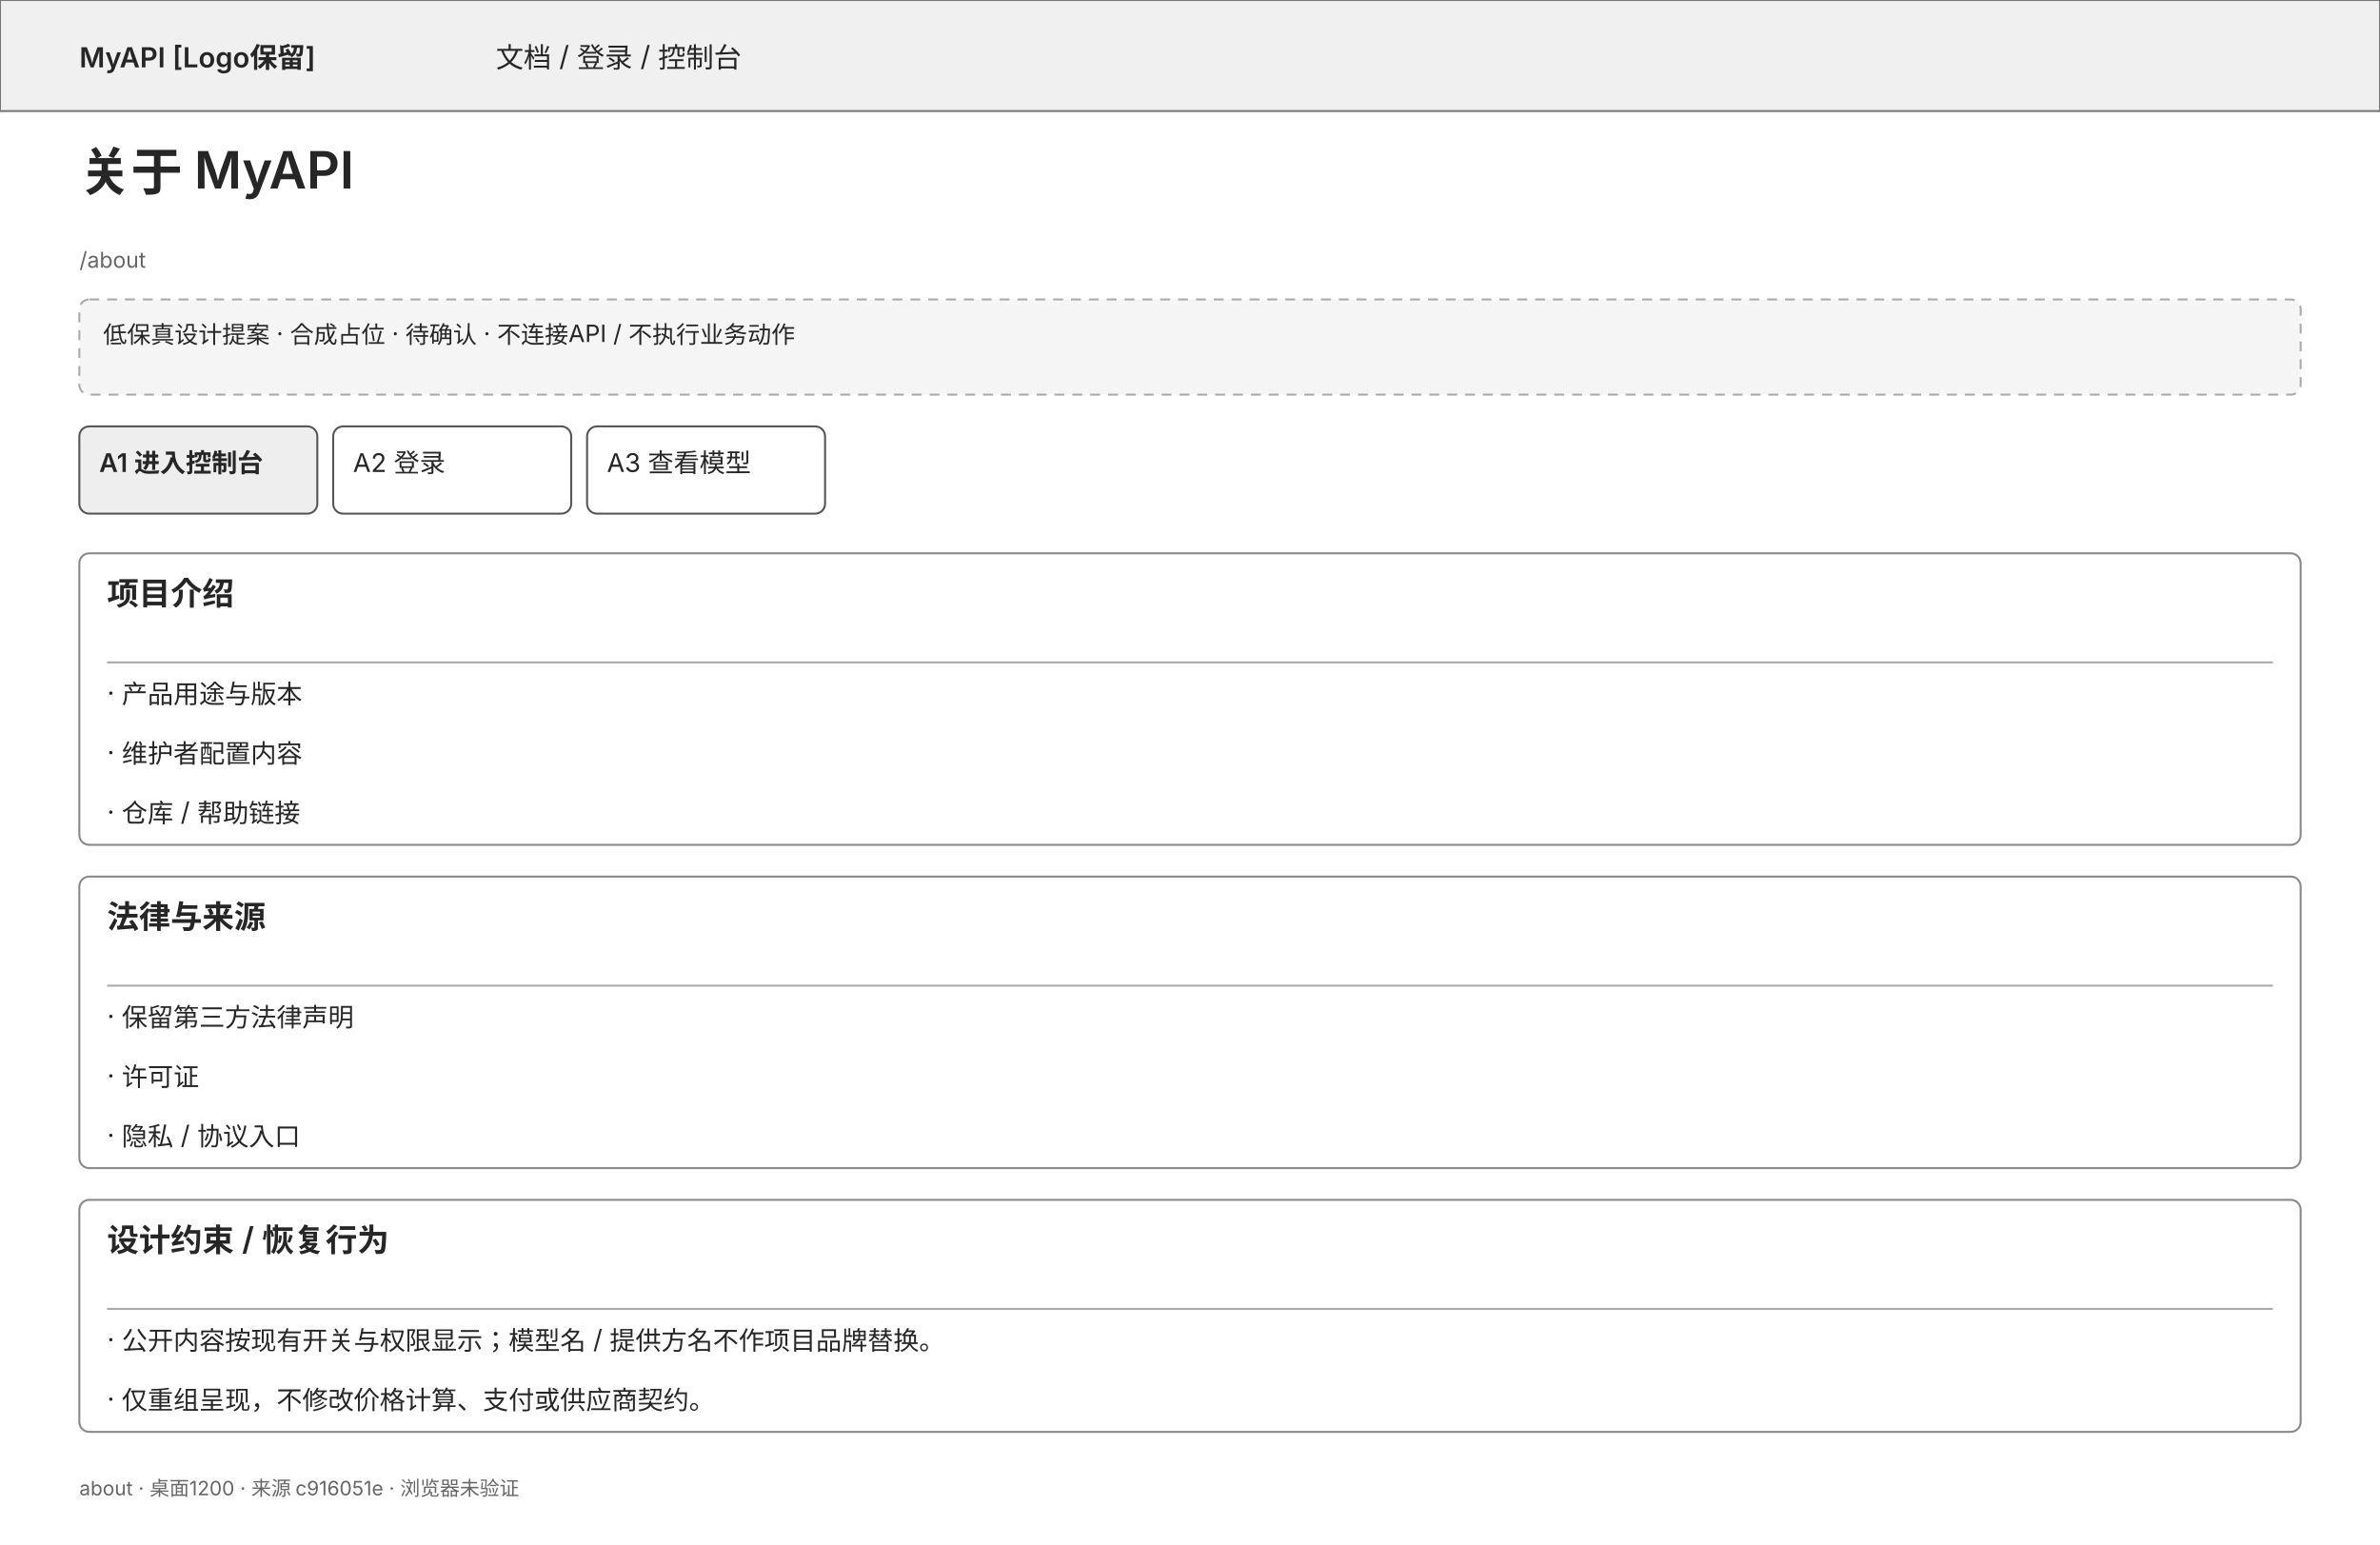
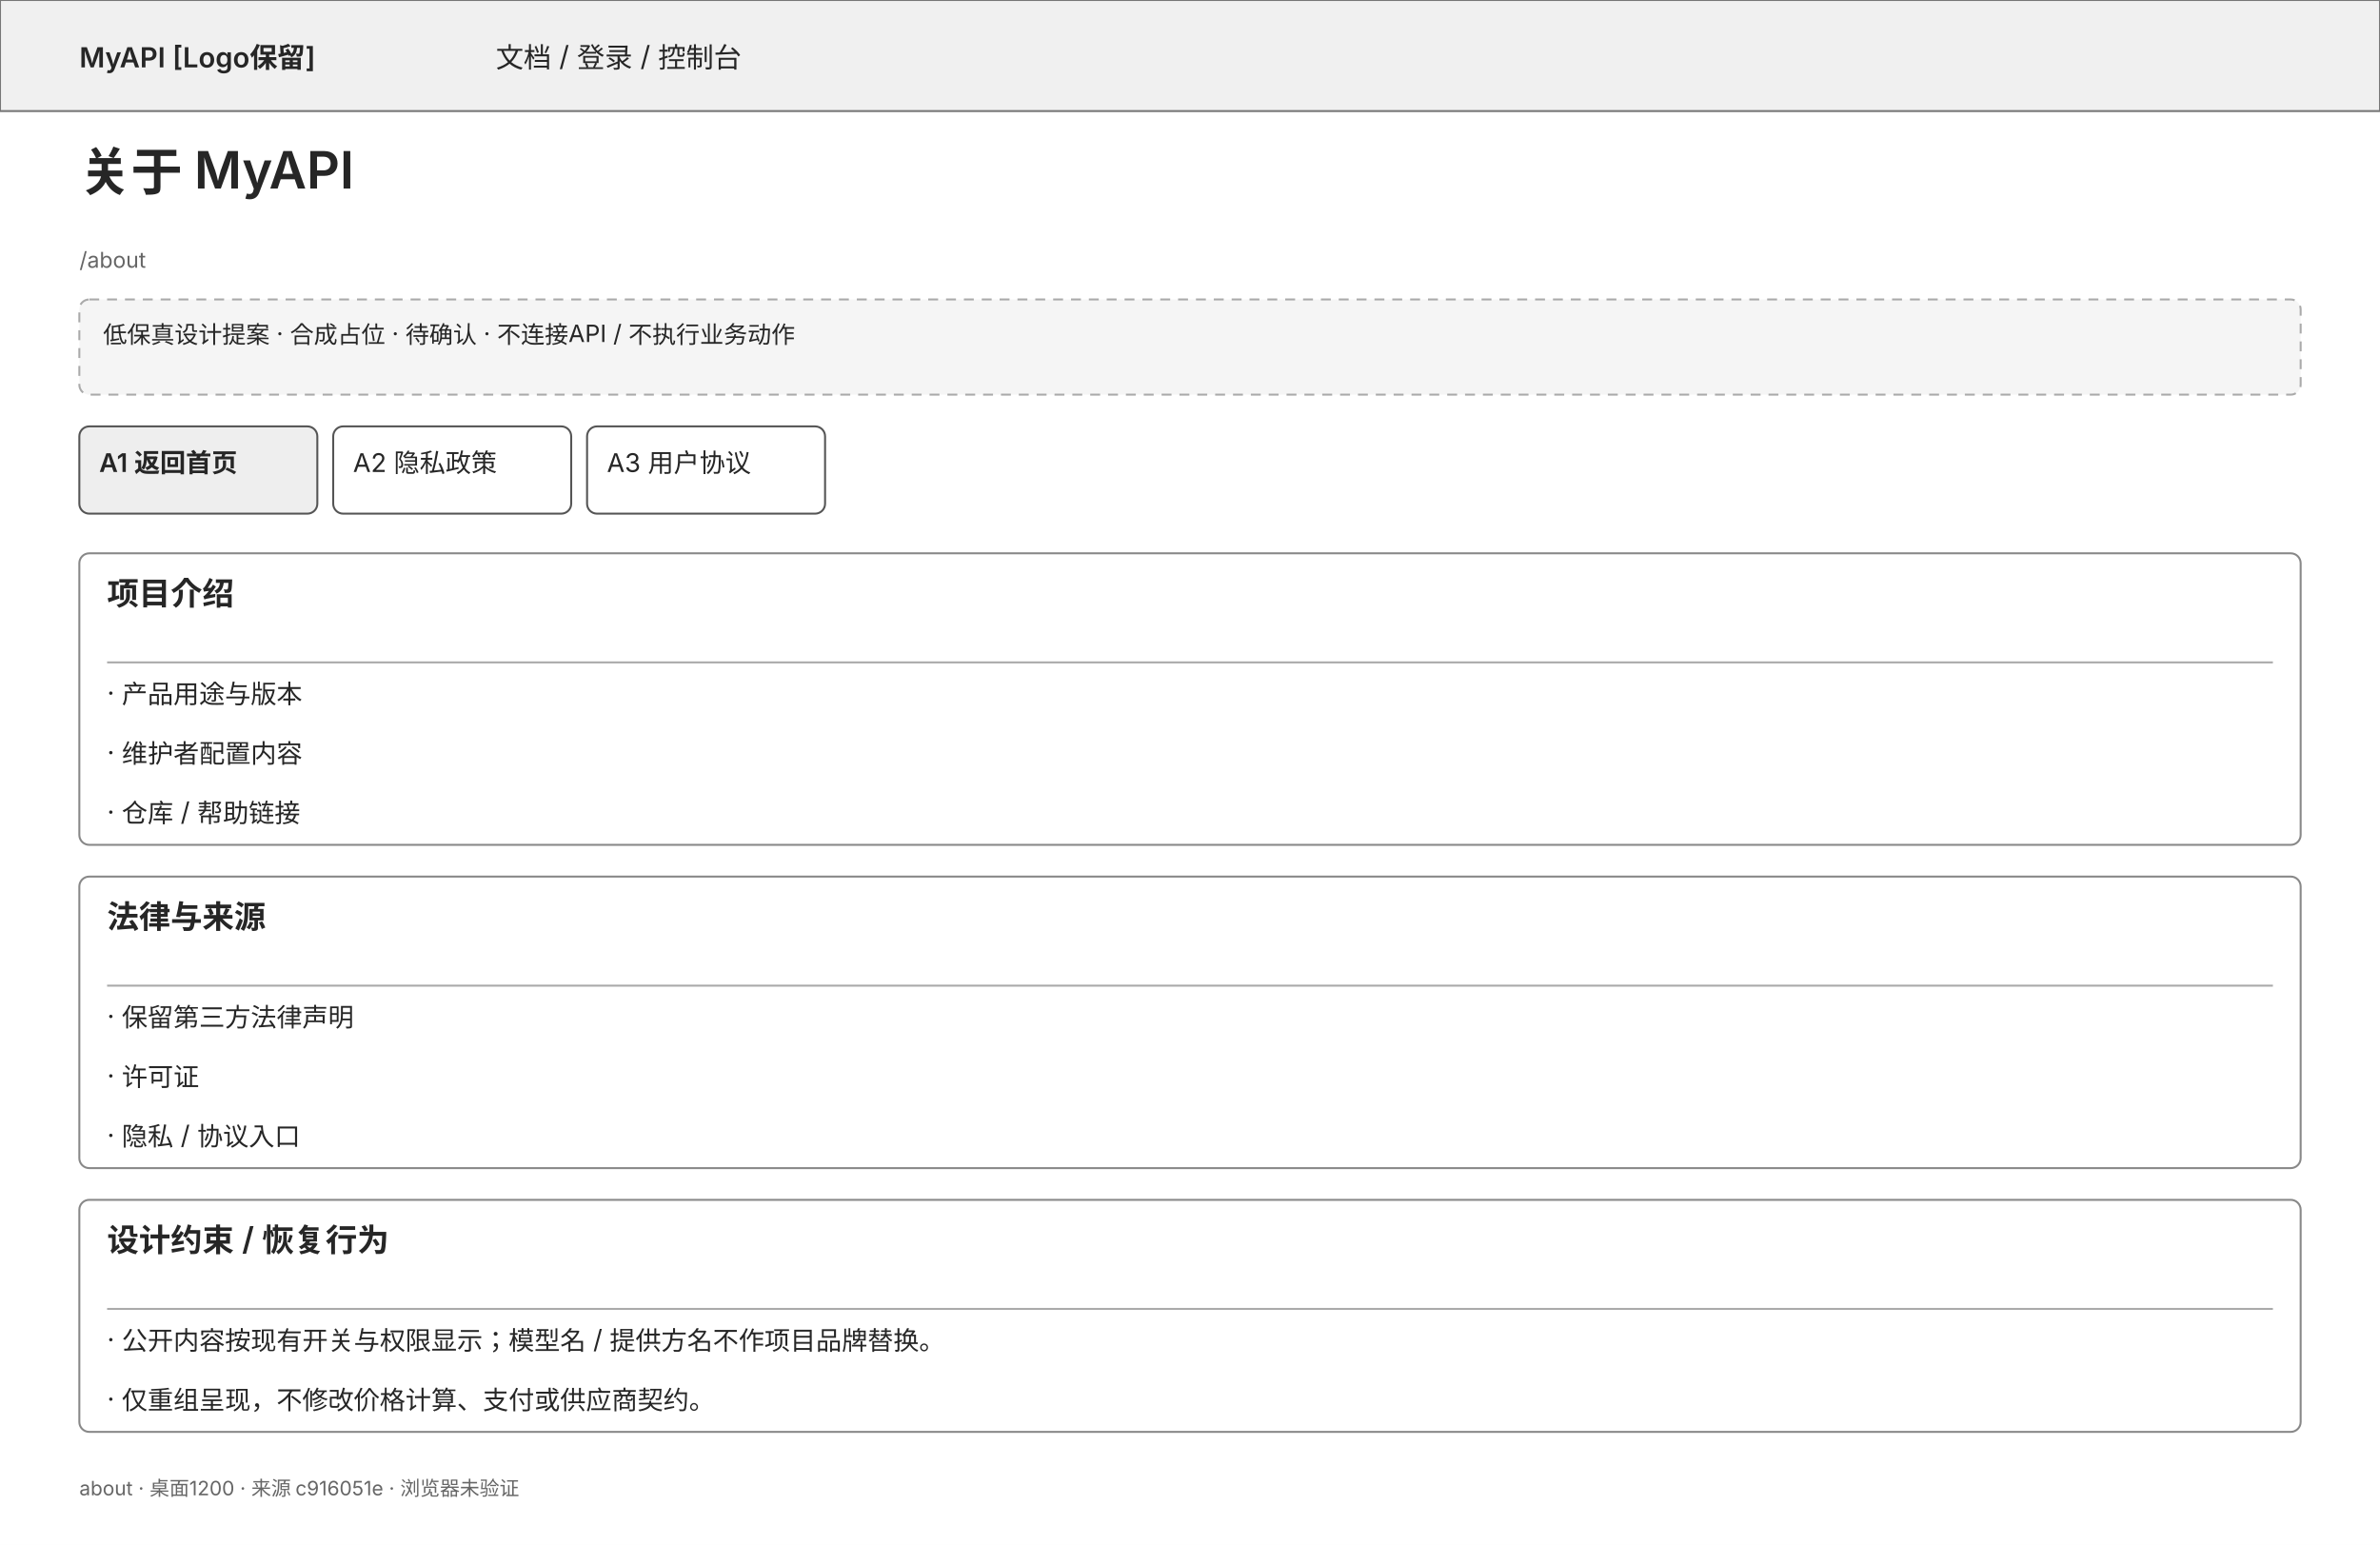
<svg xmlns="http://www.w3.org/2000/svg" width="1200" height="779" viewBox="0 0 1200 779" role="img" aria-labelledby="title desc">
  <rect width="100%" height="100%" fill="#ffffff" />
  <g font-family="system-ui, -apple-system, BlinkMacSystemFont, sans-serif">
    <rect x="0" y="0" width="1200" height="56" rx="0" fill="#f0f0f0" stroke="#777777" />
    <text x="40" y="34" font-size="14" font-weight="600" fill="#262626">MyAPI  [Logo保留]</text>
    <text x="250" y="34" font-size="14" font-weight="normal" fill="#262626">文档 / 登录 / 控制台</text>
    <text x="40" y="96" font-size="26" font-weight="600" fill="#262626">关于 MyAPI</text>
    <text x="40" y="135" font-size="11" font-weight="normal" fill="#666666">/about</text>
    <rect x="40" y="151" width="1120" height="48" rx="5" fill="#f5f5f5" stroke="#aaaaaa" stroke-dasharray="5 4" />
    <text x="52" y="173" font-size="12" font-weight="normal" fill="#262626">低保真设计提案 · 合成占位 · 待确认 · 不连接API / 不执行业务动作</text>
    <rect x="40" y="215" width="120" height="44" rx="5" fill="#eeeeee" stroke="#555555" />
-     <text x="50" y="238" font-size="13" font-weight="600" fill="#262626">A1 进入控制台</text>
+     <text x="50" y="238" font-size="13" font-weight="600" fill="#262626">A1 返回首页</text>
    <rect x="168" y="215" width="120" height="44" rx="5" fill="#ffffff" stroke="#555555" />
-     <text x="178" y="238" font-size="13" font-weight="normal" fill="#262626">A2 登录</text>
+     <text x="178" y="238" font-size="13" font-weight="normal" fill="#262626">A2 隐私政策</text>
    <rect x="296" y="215" width="120" height="44" rx="5" fill="#ffffff" stroke="#555555" />
-     <text x="306" y="238" font-size="13" font-weight="normal" fill="#262626">A3 查看模型</text>
+     <text x="306" y="238" font-size="13" font-weight="normal" fill="#262626">A3 用户协议</text>
    <rect x="40.0" y="279" width="1120.0" height="147" rx="5" fill="#ffffff" stroke="#888888" />
    <text x="54.0" y="305" font-size="16" font-weight="600" fill="#262626">项目介绍</text>
    <line x1="54.0" y1="334" x2="1146.0" y2="334" stroke="#aaaaaa" />
    <text x="54.0" y="354" font-size="13" font-weight="normal" fill="#262626">· 产品用途与版本</text>
    <text x="54.0" y="384" font-size="13" font-weight="normal" fill="#262626">· 维护者配置内容</text>
    <text x="54.0" y="414" font-size="13" font-weight="normal" fill="#262626">· 仓库 / 帮助链接</text>
    <rect x="40.0" y="442" width="1120.0" height="147" rx="5" fill="#ffffff" stroke="#888888" />
    <text x="54.0" y="468" font-size="16" font-weight="600" fill="#262626">法律与来源</text>
    <line x1="54.0" y1="497" x2="1146.0" y2="497" stroke="#aaaaaa" />
    <text x="54.0" y="517" font-size="13" font-weight="normal" fill="#262626">· 保留第三方法律声明</text>
    <text x="54.0" y="547" font-size="13" font-weight="normal" fill="#262626">· 许可证</text>
    <text x="54.0" y="577" font-size="13" font-weight="normal" fill="#262626">· 隐私 / 协议入口</text>
    <rect x="40" y="605" width="1120" height="117" rx="5" fill="#ffffff" stroke="#888888" />
    <text x="54" y="631" font-size="16" font-weight="600" fill="#262626">设计约束 / 恢复行为</text>
    <line x1="54" y1="660" x2="1146" y2="660" stroke="#aaaaaa" />
    <text x="54" y="680" font-size="13" font-weight="normal" fill="#262626">· 公开内容按现有开关与权限显示；模型名 / 提供方名不作项目品牌替换。</text>
    <text x="54" y="710" font-size="13" font-weight="normal" fill="#262626">· 仅重组呈现，不修改价格计算、支付或供应商契约。</text>
    <text x="40" y="754" font-size="10" font-weight="normal" fill="#666666">about · 桌面1200 · 来源 c916051e · 浏览器未验证</text>
  </g>
</svg>
